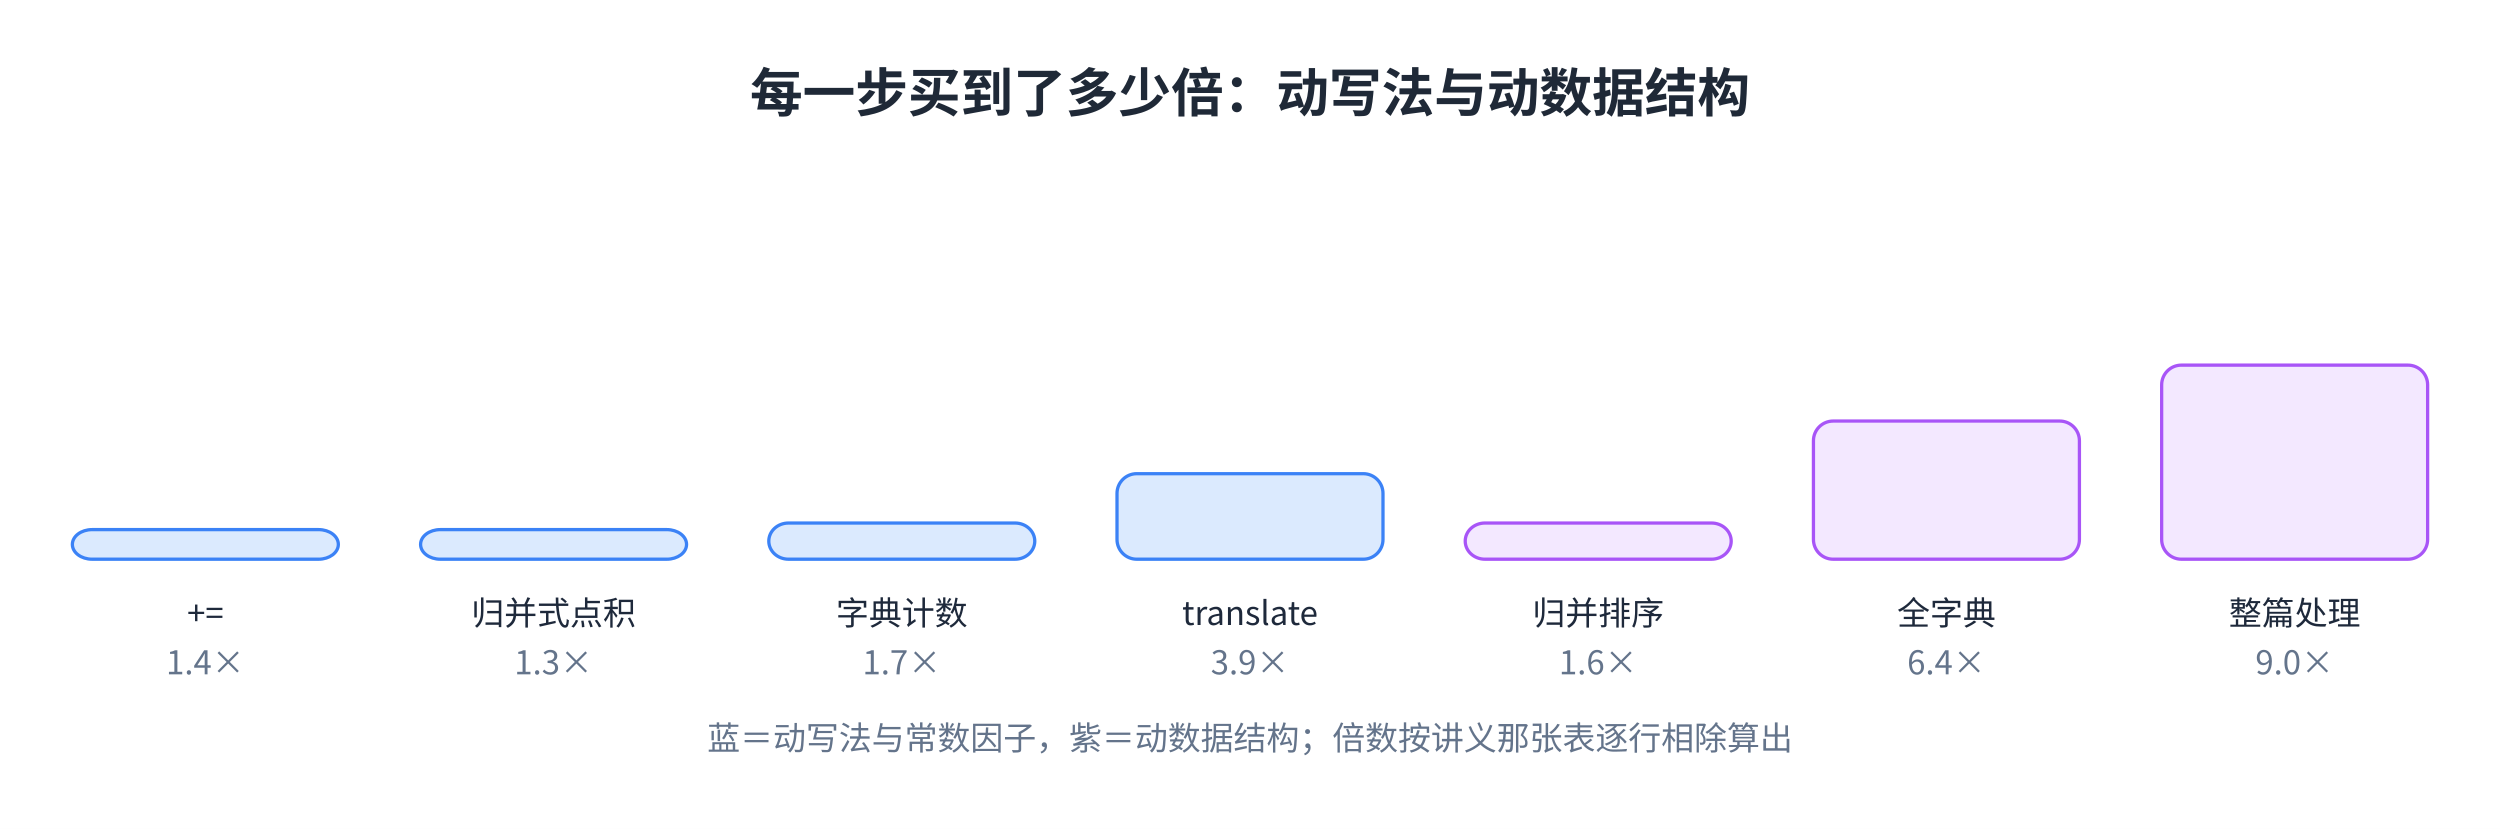
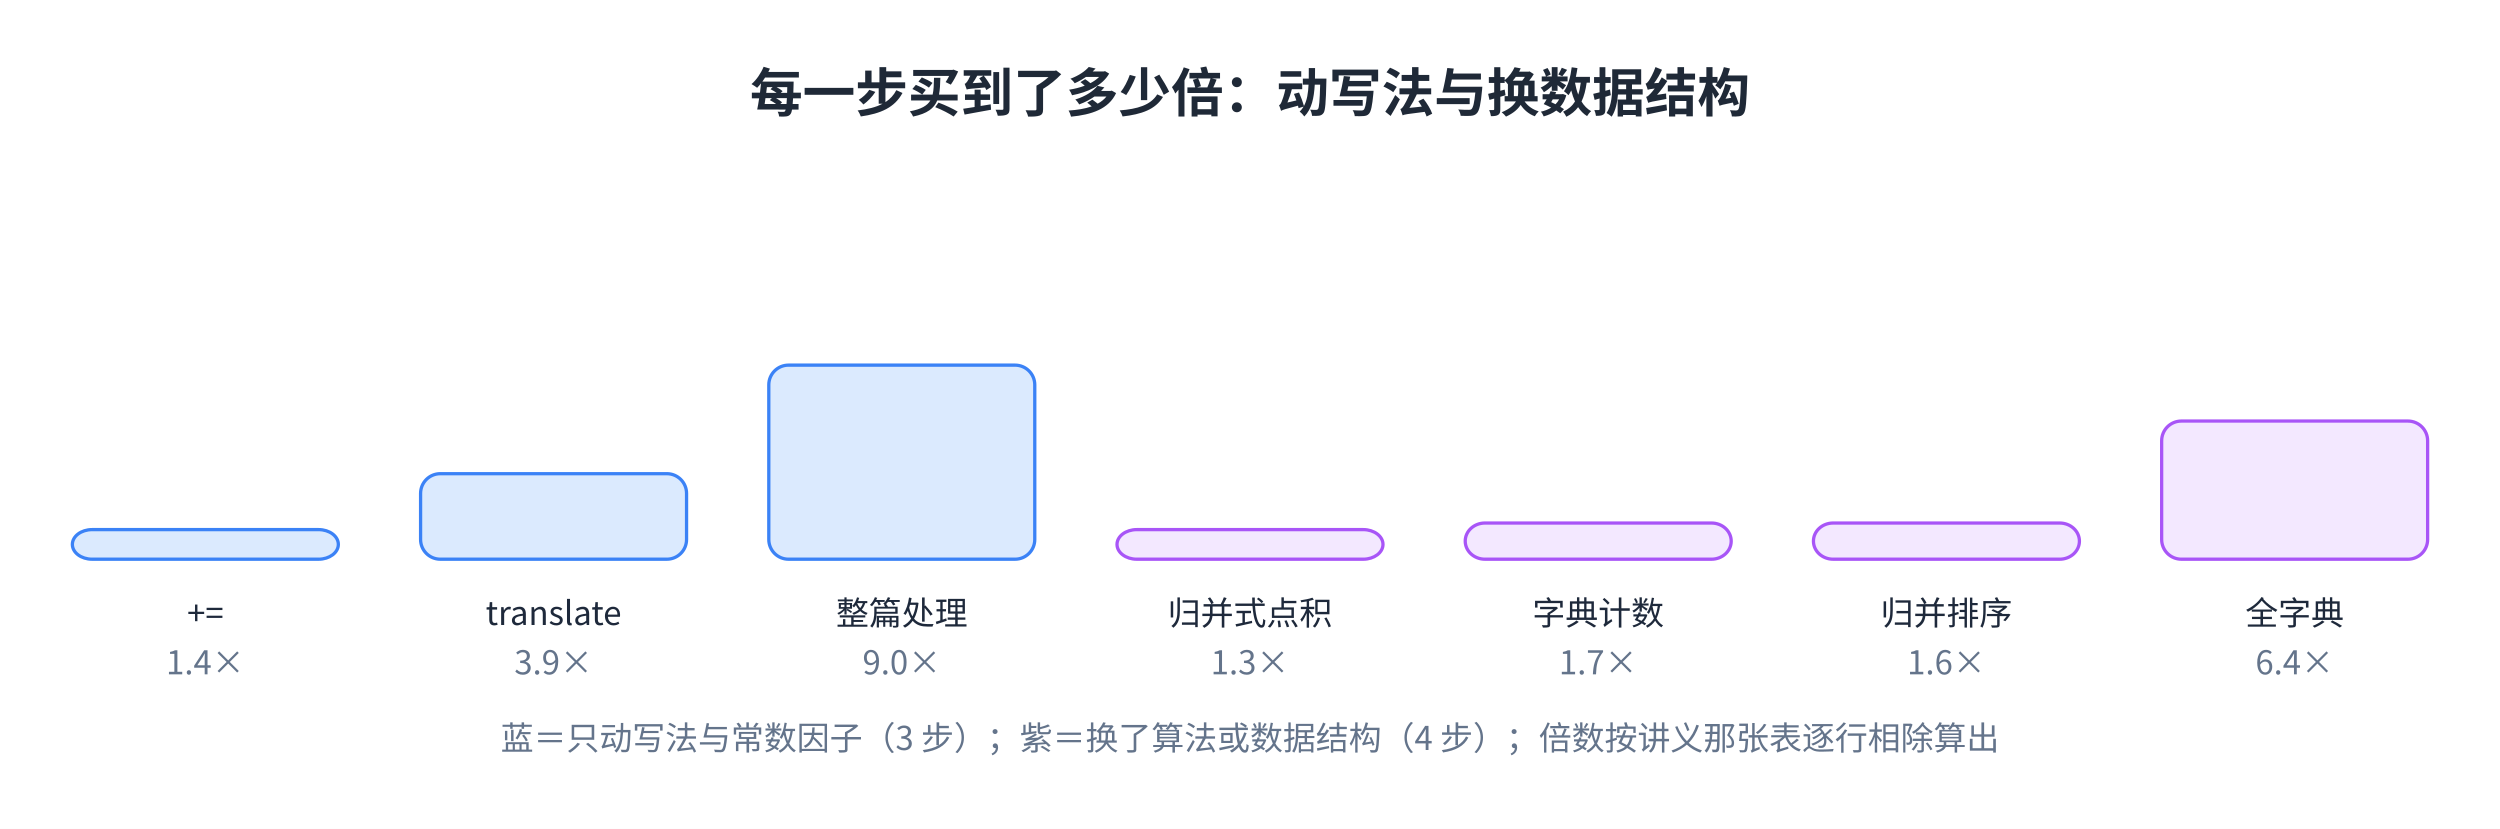
<svg xmlns="http://www.w3.org/2000/svg" viewBox="0 0 760 252" width="760" height="252" role="img" aria-labelledby="fig-docdist-multipliers-title fig-docdist-multipliers-desc">
  <defs>
    <style>
      text { font-family: 'PingFang SC', 'Microsoft YaHei', 'Noto Sans CJK SC', system-ui, sans-serif; }
    </style>
    <marker id="arrow" markerWidth="8" markerHeight="8" refX="2" refY="4" orient="auto" markerUnits="userSpaceOnUse">
      <path d="M0,0 L8,4 L0,8 L2,4 z" fill="#64748b" />
    </marker>
  </defs>
  <rect x="0" y="0" width="760" height="252" fill="#ffffff" />
-   <text x="380" y="34" font-size="16" font-weight="600" fill="#1f2937" text-anchor="middle">每一步买到了多少倍：动写法与动数据结构</text>
+   <text x="380" y="34" font-size="16" font-weight="600" fill="#1f2937" text-anchor="middle">每一步买到了多少倍：动写法与换数据结构</text>
  <rect x="22" y="161" width="80.857" height="9" rx="6" fill="#dbeafe" stroke="#3b82f6" />
  <text x="62.429" y="190" font-size="10" fill="#1e293b" text-anchor="middle">+=</text>
  <text x="62.429" y="205" font-size="10" fill="#64748b" text-anchor="middle">1.4×</text>
-   <rect x="127.857" y="161" width="80.857" height="9" rx="6" fill="#dbeafe" stroke="#3b82f6" />
-   <text x="168.286" y="190" font-size="10" fill="#1e293b" text-anchor="middle">归并式点积</text>
-   <text x="168.286" y="205" font-size="10" fill="#64748b" text-anchor="middle">1.3×</text>
-   <rect x="233.714" y="159" width="80.857" height="11" rx="6" fill="#dbeafe" stroke="#3b82f6" />
-   <text x="274.143" y="190" font-size="10" fill="#1e293b" text-anchor="middle">字典计数</text>
-   <text x="274.143" y="205" font-size="10" fill="#64748b" text-anchor="middle">1.7×</text>
-   <rect x="339.571" y="144" width="80.857" height="26" rx="6" fill="#dbeafe" stroke="#3b82f6" />
-   <text x="380" y="190" font-size="10" fill="#1e293b" text-anchor="middle">translate</text>
-   <text x="380" y="205" font-size="10" fill="#64748b" text-anchor="middle">3.9×</text>
+   <rect x="127.857" y="144" width="80.857" height="26" rx="6" fill="#dbeafe" stroke="#3b82f6" />
+   <text x="168.286" y="190" font-size="10" fill="#1e293b" text-anchor="middle">translate</text>
+   <text x="168.286" y="205" font-size="10" fill="#64748b" text-anchor="middle">3.9×</text>
+   <rect x="233.714" y="111" width="80.857" height="59" rx="6" fill="#dbeafe" stroke="#3b82f6" />
+   <text x="274.143" y="190" font-size="10" fill="#1e293b" text-anchor="middle">整篇处理</text>
+   <text x="274.143" y="205" font-size="10" fill="#64748b" text-anchor="middle">9.0×</text>
+   <rect x="339.571" y="161" width="80.857" height="9" rx="6" fill="#f3e8ff" stroke="#a855f7" />
+   <text x="380" y="190" font-size="10" fill="#1e293b" text-anchor="middle">归并式点积</text>
+   <text x="380" y="205" font-size="10" fill="#64748b" text-anchor="middle">1.3×</text>
  <rect x="445.429" y="159" width="80.857" height="11" rx="6" fill="#f3e8ff" stroke="#a855f7" />
-   <text x="485.857" y="190" font-size="10" fill="#1e293b" text-anchor="middle">归并排序</text>
-   <text x="485.857" y="205" font-size="10" fill="#64748b" text-anchor="middle">1.6×</text>
-   <rect x="551.286" y="128" width="80.857" height="42" rx="6" fill="#f3e8ff" stroke="#a855f7" />
-   <text x="591.714" y="190" font-size="10" fill="#1e293b" text-anchor="middle">全字典</text>
-   <text x="591.714" y="205" font-size="10" fill="#64748b" text-anchor="middle">6.4×</text>
-   <rect x="657.143" y="111" width="80.857" height="59" rx="6" fill="#f3e8ff" stroke="#a855f7" />
-   <text x="697.571" y="190" font-size="10" fill="#1e293b" text-anchor="middle">整篇处理</text>
-   <text x="697.571" y="205" font-size="10" fill="#64748b" text-anchor="middle">9.0×</text>
-   <text x="380" y="228" font-size="10" fill="#64748b" text-anchor="middle">蓝＝动写法与常数因子，紫＝动数据结构；倍数按讲义那张表逐行相除算出</text>
+   <text x="485.857" y="190" font-size="10" fill="#1e293b" text-anchor="middle">字典计数</text>
+   <text x="485.857" y="205" font-size="10" fill="#64748b" text-anchor="middle">1.7×</text>
+   <rect x="551.286" y="159" width="80.857" height="11" rx="6" fill="#f3e8ff" stroke="#a855f7" />
+   <text x="591.714" y="190" font-size="10" fill="#1e293b" text-anchor="middle">归并排序</text>
+   <text x="591.714" y="205" font-size="10" fill="#64748b" text-anchor="middle">1.6×</text>
+   <rect x="657.143" y="128" width="80.857" height="42" rx="6" fill="#f3e8ff" stroke="#a855f7" />
+   <text x="697.571" y="190" font-size="10" fill="#1e293b" text-anchor="middle">全字典</text>
+   <text x="697.571" y="205" font-size="10" fill="#64748b" text-anchor="middle">6.4×</text>
+   <text x="380" y="228" font-size="10" fill="#64748b" text-anchor="middle">蓝＝只动写法与常数因子（3 步）；紫＝换了算法或数据结构（4 步）；倍数按讲义那张表逐行相除算出</text>
</svg>
